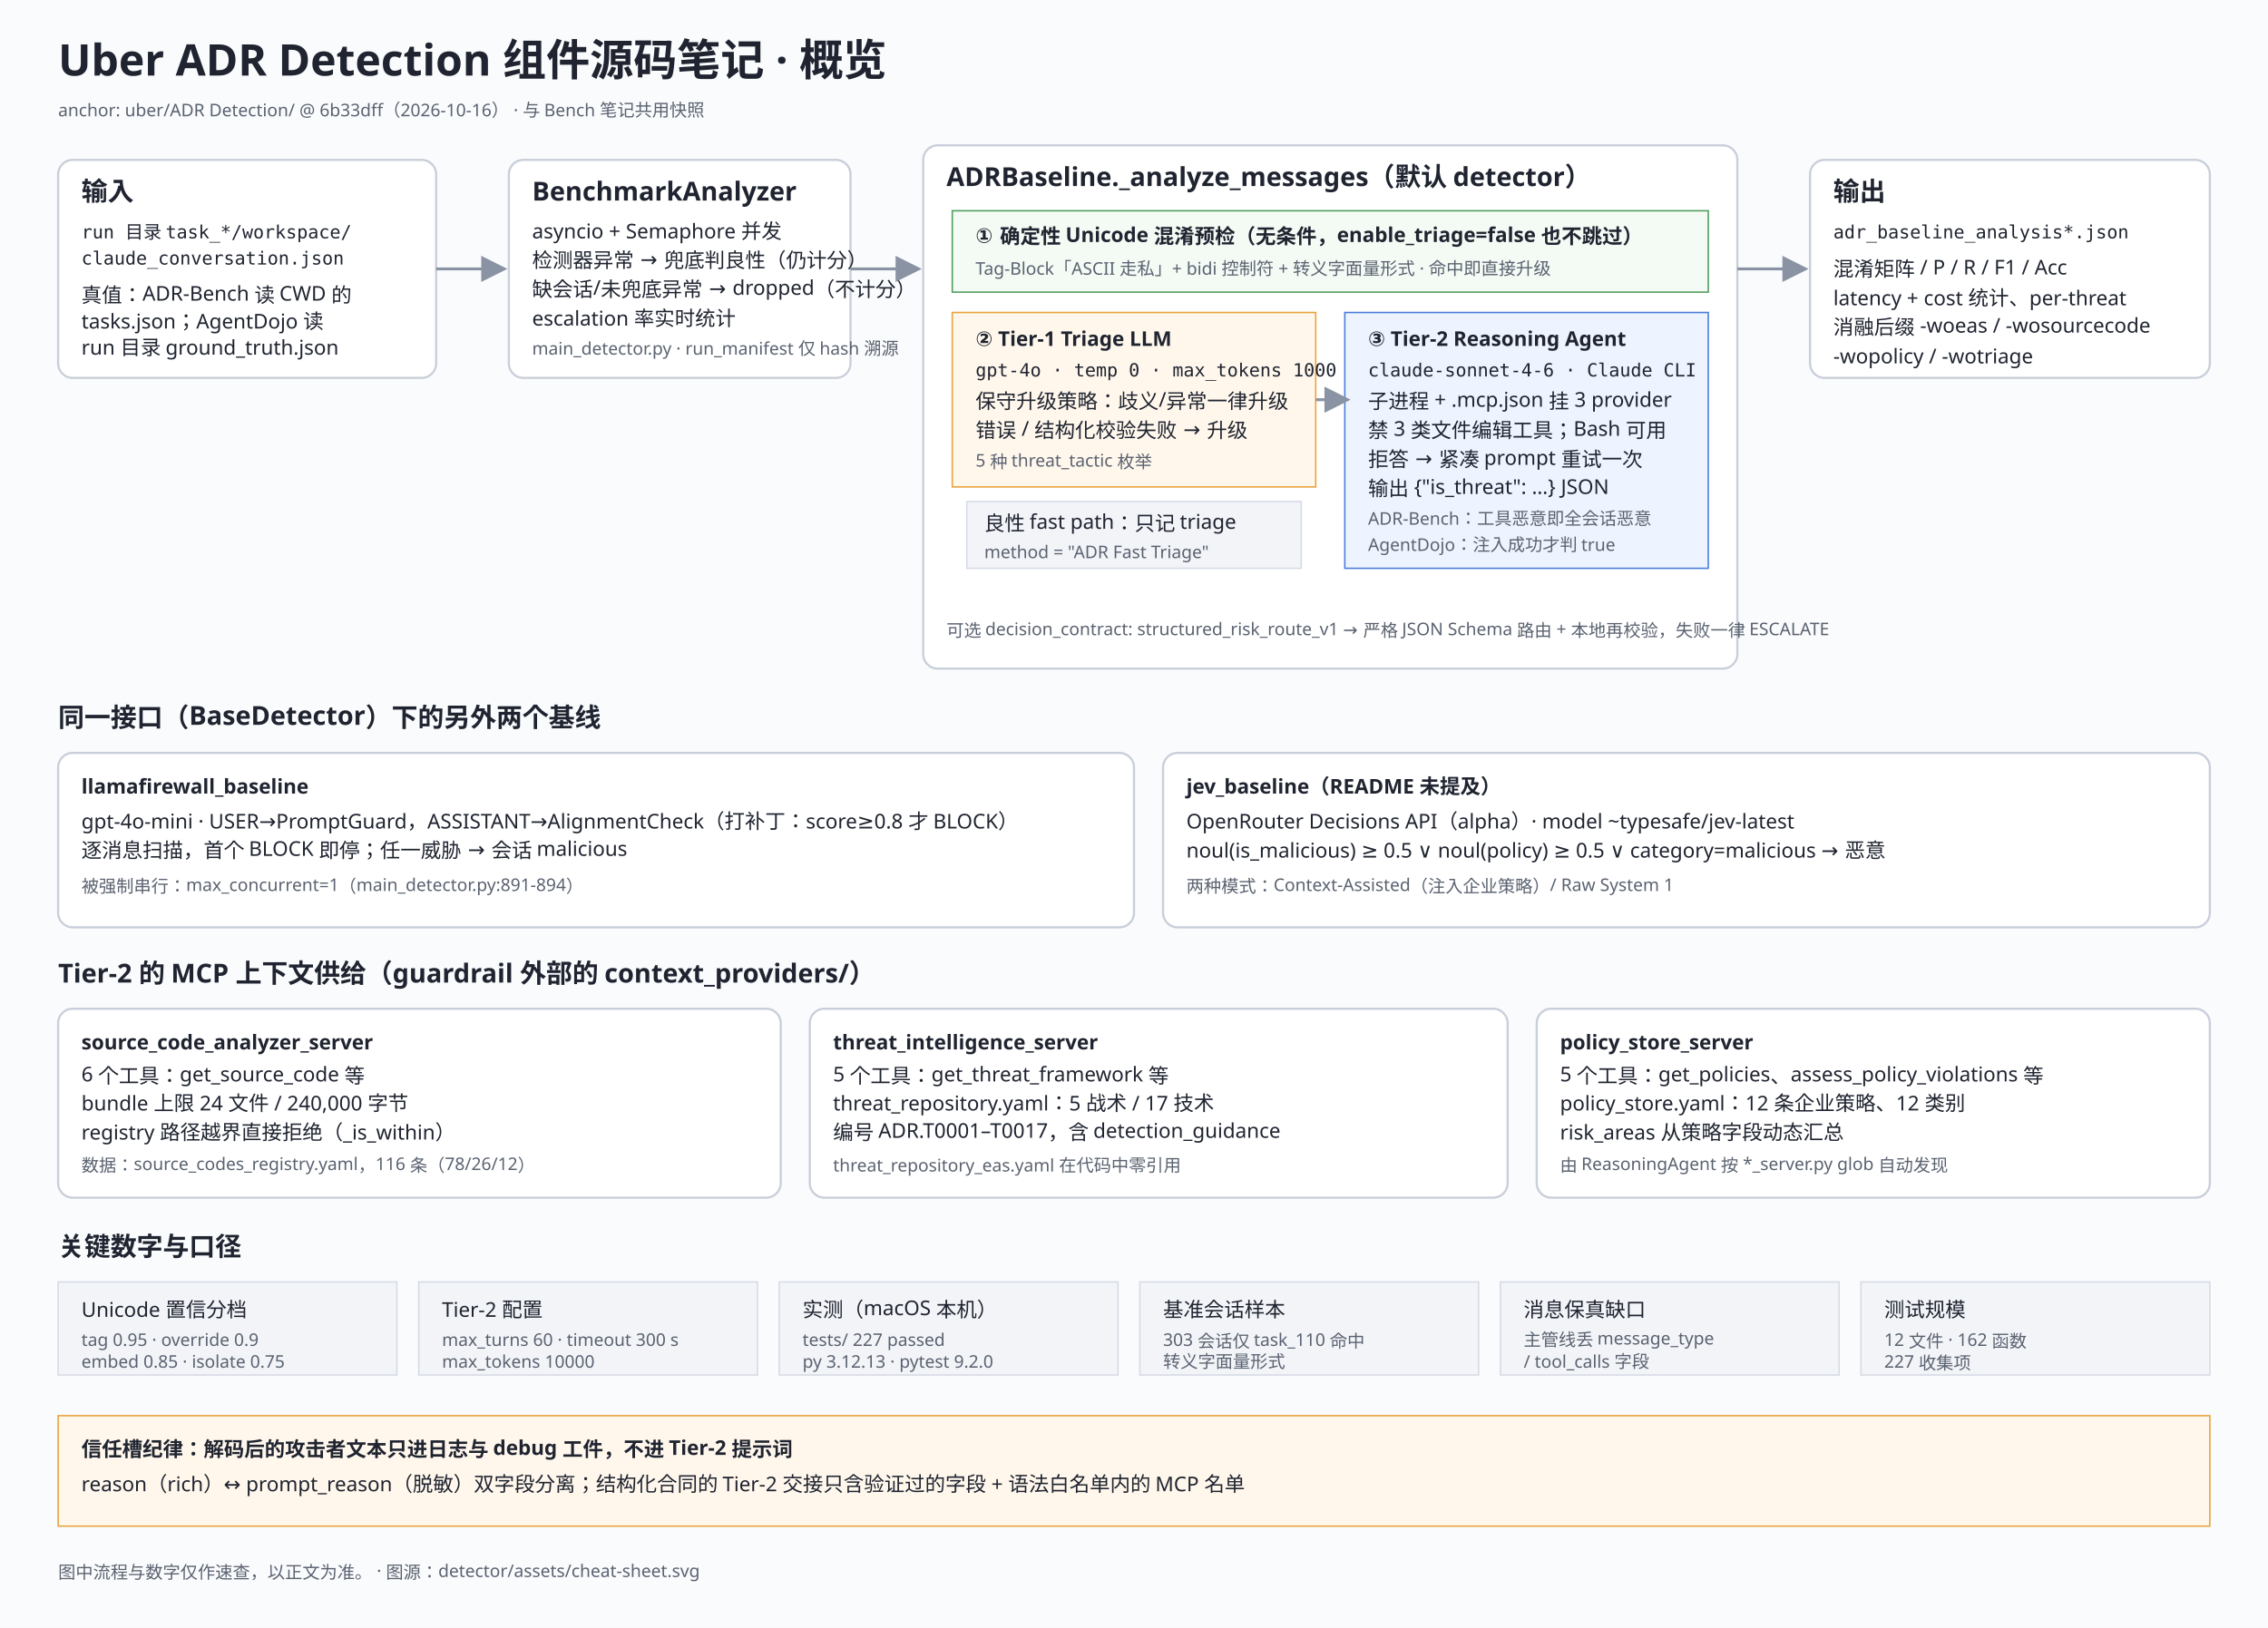
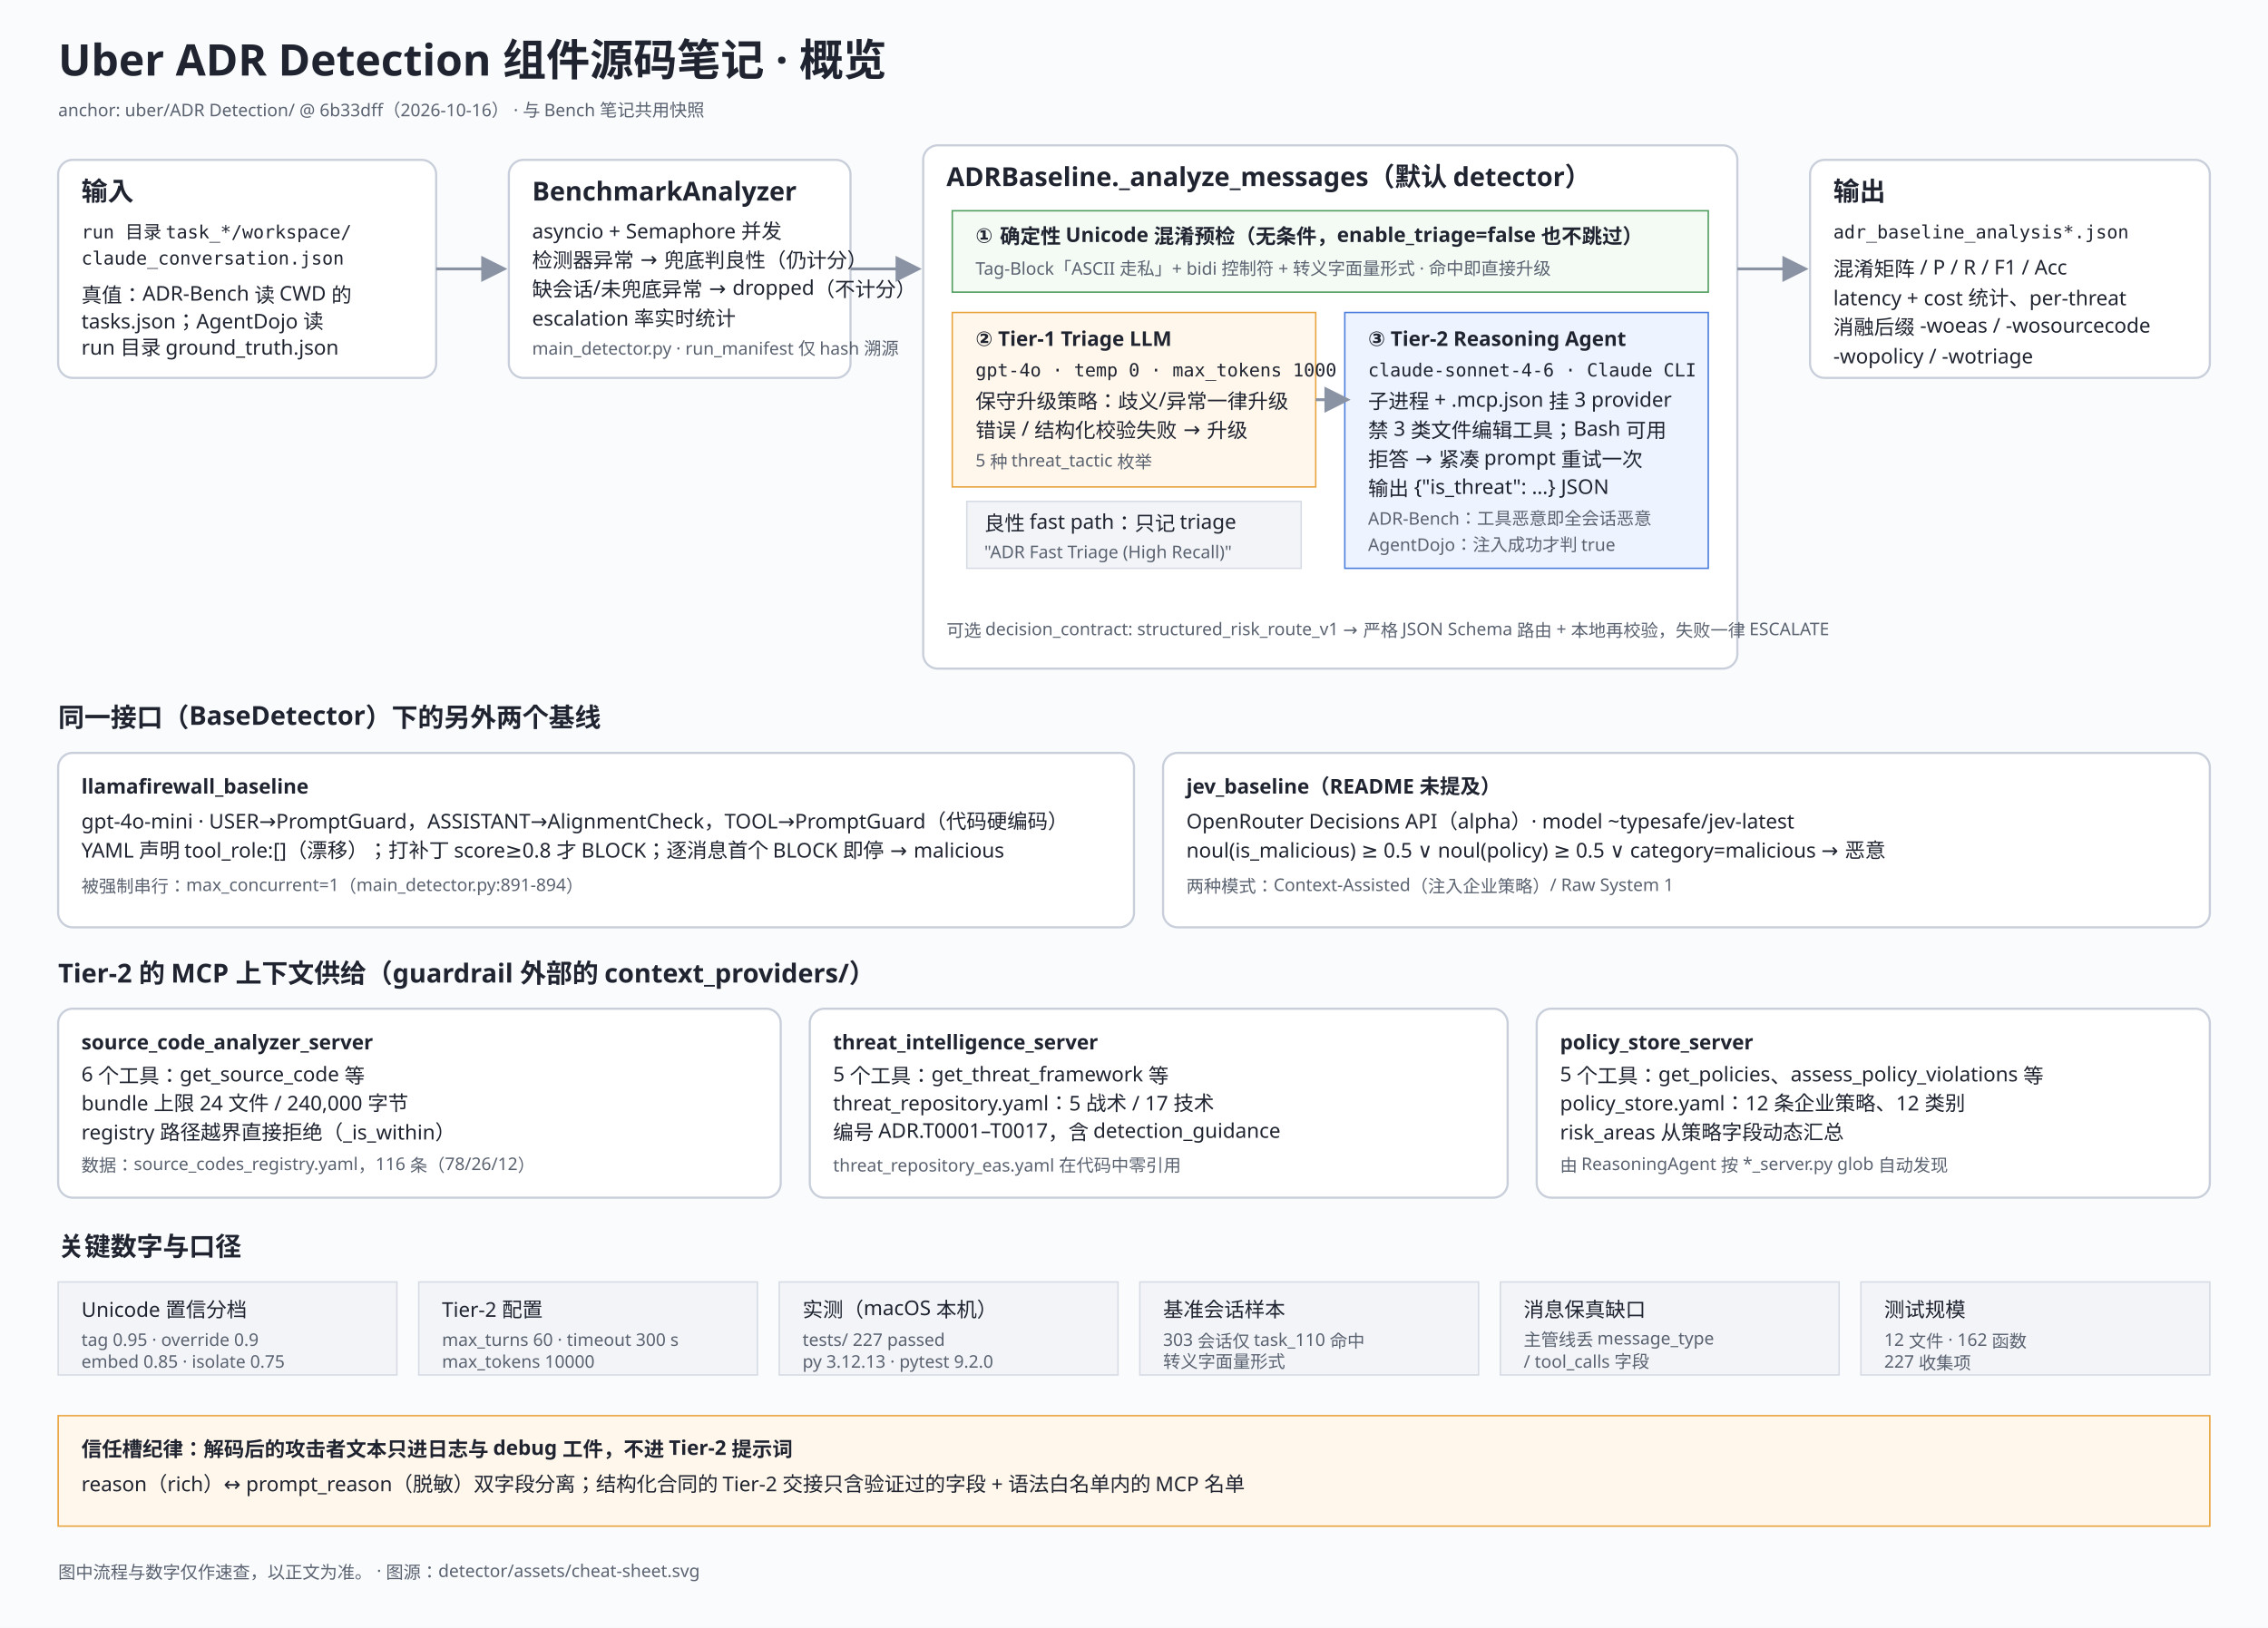
<svg xmlns="http://www.w3.org/2000/svg" width="1560" height="1120" viewBox="0 0 1560 1120">
  <defs>
    <style>
      text { font-family: 'PingFang SC', 'Hiragino Sans GB', 'Microsoft YaHei', sans-serif; fill: #1f2430; }
      .h1 { font-size: 30px; font-weight: 700; }
      .h2 { font-size: 18px; font-weight: 700; }
      .t  { font-size: 14px; }
      .s  { font-size: 12px; fill: #5a6270; }
      .mono { font-family: 'SF Mono', Menlo, monospace; font-size: 12.5px; }
      .box { fill: #ffffff; stroke: #c9cfda; stroke-width: 1.5; rx: 10; }
      .stage1 { fill: #fff7ec; stroke: #e8a33d; }
      .stage2 { fill: #eef4ff; stroke: #4a7ddb; }
      .detbox { fill: #f4faf4; stroke: #4f9d5d; }
      .arrow { stroke: #8a93a3; stroke-width: 2; fill: none; marker-end: url(#ah); }
      .chip { fill: #f2f4f8; stroke: #d6dbe4; }
    </style>
    <marker id="ah" markerWidth="9" markerHeight="9" refX="7" refY="4.5" orient="auto">
      <path d="M0,0 L9,4.5 L0,9 z" fill="#8a93a3" />
    </marker>
  </defs>
  <rect width="1560" height="1120" fill="#fafbfd" />
  <text x="40" y="52" class="h1">Uber ADR Detection 组件源码笔记 · 概览</text>
  <text x="40" y="80" class="s">anchor: uber/ADR Detection/ @ 6b33dff（2026-10-16） · 与 Bench 笔记共用快照</text>
  <g>
    <rect class="box" x="40" y="110" width="260" height="150" />
    <text x="56" y="138" class="h2">输入</text>
    <text x="56" y="164" class="mono">run 目录 task_*/workspace/</text>
    <text x="56" y="182" class="mono">claude_conversation.json</text>
    <text x="56" y="208" class="t">真值：ADR-Bench 读 CWD 的</text>
    <text x="56" y="226" class="t">tasks.json；AgentDojo 读</text>
    <text x="56" y="244" class="t">run 目录 ground_truth.json</text>
    <path class="arrow" d="M300,185 L345,185" />
    <rect class="box" x="350" y="110" width="235" height="150" />
    <text x="366" y="138" class="h2">BenchmarkAnalyzer</text>
    <text x="366" y="164" class="t">asyncio + Semaphore 并发</text>
    <text x="366" y="184" class="t">检测器异常 → 兜底判良性（仍计分）</text>
    <text x="366" y="204" class="t">缺会话/未兜底异常 → dropped（不计分）</text>
    <text x="366" y="224" class="t">escalation 率实时统计</text>
    <text x="366" y="244" class="s">main_detector.py · run_manifest 仅 hash 溯源</text>
    <path class="arrow" d="M585,185 L630,185" />
    <rect class="box" x="635" y="100" width="560" height="360" />
    <text x="651" y="128" class="h2">ADRBaseline._analyze_messages（默认 detector）</text>
    <rect class="detbox" x="655" y="145" width="520" height="56" />
    <text x="671" y="167" class="t" font-weight="700">① 确定性 Unicode 混淆预检（无条件，enable_triage=false 也不跳过）</text>
    <text x="671" y="189" class="s">Tag-Block「ASCII 走私」+ bidi 控制符 + 转义字面量形式 · 命中即直接升级</text>
    <rect class="stage1" x="655" y="215" width="250" height="120" />
    <text x="671" y="238" class="t" font-weight="700">② Tier-1 Triage LLM</text>
    <text x="671" y="259" class="mono">gpt-4o · temp 0 · max_tokens 1000</text>
    <text x="671" y="281" class="t">保守升级策略：歧义/异常一律升级</text>
    <text x="671" y="301" class="t">错误 / 结构化校验失败 → 升级</text>
    <text x="671" y="321" class="s">5 种 threat_tactic 枚举</text>
    <rect class="chip" x="665" y="345" width="230" height="46" />
    <text x="677" y="365" class="t">良性 fast path：只记 triage</text>
-     <text x="677" y="384" class="s">method = "ADR Fast Triage"</text>
+     <text x="677" y="384" class="s">"ADR Fast Triage (High Recall)"</text>
    <rect class="stage2" x="925" y="215" width="250" height="176" />
    <text x="941" y="238" class="t" font-weight="700">③ Tier-2 Reasoning Agent</text>
    <text x="941" y="259" class="mono">claude-sonnet-4-6 · Claude CLI</text>
    <text x="941" y="281" class="t">子进程 + .mcp.json 挂 3 provider</text>
    <text x="941" y="301" class="t">禁 3 类文件编辑工具；Bash 可用</text>
    <text x="941" y="321" class="t">拒答 → 紧凑 prompt 重试一次</text>
    <text x="941" y="341" class="t">输出 {"is_threat": …} JSON</text>
    <text x="941" y="361" class="s">ADR-Bench：工具恶意即全会话恶意</text>
    <text x="941" y="379" class="s">AgentDojo：注入成功才判 true</text>
    <path class="arrow" d="M905,275 L925,275" />
    <text x="651" y="438" class="s">可选 decision_contract: structured_risk_route_v1 → 严格 JSON Schema 路由 + 本地再校验，失败一律 ESCALATE</text>
  </g>
  <path class="arrow" d="M1195,185 L1240,185" />
  <rect class="box" x="1245" y="110" width="275" height="150" />
  <text x="1261" y="138" class="h2">输出</text>
  <text x="1261" y="164" class="mono">adr_baseline_analysis*.json</text>
  <text x="1261" y="190" class="t">混淆矩阵 / P / R / F1 / Acc</text>
  <text x="1261" y="210" class="t">latency + cost 统计、per-threat</text>
  <text x="1261" y="230" class="t">消融后缀 -woeas / -wosourcecode</text>
  <text x="1261" y="250" class="t">-wopolicy / -wotriage</text>
  <text x="40" y="500" class="h2">同一接口（BaseDetector）下的另外两个基线</text>
  <rect class="box" x="40" y="518" width="740" height="120" />
  <text x="56" y="546" class="t" font-weight="700">llamafirewall_baseline</text>
-   <text x="56" y="570" class="t">gpt-4o-mini · USER→PromptGuard，ASSISTANT→AlignmentCheck（打补丁：score≥0.8 才 BLOCK）</text>
-   <text x="56" y="590" class="t">逐消息扫描，首个 BLOCK 即停；任一威胁 → 会话 malicious</text>
+   <text x="56" y="570" class="t">gpt-4o-mini · USER→PromptGuard，ASSISTANT→AlignmentCheck，TOOL→PromptGuard（代码硬编码）</text>
+   <text x="56" y="590" class="t">YAML 声明 tool_role:[]（漂移）；打补丁 score≥0.8 才 BLOCK；逐消息首个 BLOCK 即停 → malicious</text>
  <text x="56" y="614" class="s">被强制串行：max_concurrent=1（main_detector.py:891-894）</text>
  <rect class="box" x="800" y="518" width="720" height="120" />
  <text x="816" y="546" class="t" font-weight="700">jev_baseline（README 未提及）</text>
  <text x="816" y="570" class="t">OpenRouter Decisions API（alpha）· model ~typesafe/jev-latest</text>
  <text x="816" y="590" class="t">noul(is_malicious) ≥ 0.5 ∨ noul(policy) ≥ 0.5 ∨ category=malicious → 恶意</text>
  <text x="816" y="614" class="s">两种模式：Context-Assisted（注入企业策略）/ Raw System 1</text>
  <text x="40" y="676" class="h2">Tier-2 的 MCP 上下文供给（guardrail 外部的 context_providers/）</text>
  <rect class="box" x="40" y="694" width="497" height="130" />
  <text x="56" y="722" class="t" font-weight="700">source_code_analyzer_server</text>
  <text x="56" y="744" class="t">6 个工具：get_source_code 等</text>
  <text x="56" y="764" class="t">bundle 上限 24 文件 / 240,000 字节</text>
  <text x="56" y="784" class="t">registry 路径越界直接拒绝（_is_within）</text>
  <text x="56" y="806" class="s">数据：source_codes_registry.yaml，116 条（78/26/12）</text>
  <rect class="box" x="557" y="694" width="480" height="130" />
  <text x="573" y="722" class="t" font-weight="700">threat_intelligence_server</text>
  <text x="573" y="744" class="t">5 个工具：get_threat_framework 等</text>
  <text x="573" y="764" class="t">threat_repository.yaml：5 战术 / 17 技术</text>
  <text x="573" y="784" class="t">编号 ADR.T0001–T0017，含 detection_guidance</text>
  <text x="573" y="806" class="s">threat_repository_eas.yaml 在代码中零引用</text>
  <rect class="box" x="1057" y="694" width="463" height="130" />
  <text x="1073" y="722" class="t" font-weight="700">policy_store_server</text>
  <text x="1073" y="744" class="t">5 个工具：get_policies、assess_policy_violations 等</text>
  <text x="1073" y="764" class="t">policy_store.yaml：12 条企业策略、12 类别</text>
  <text x="1073" y="784" class="t">risk_areas 从策略字段动态汇总</text>
  <text x="1073" y="806" class="s">由 ReasoningAgent 按 *_server.py glob 自动发现</text>
  <text x="40" y="864" class="h2">关键数字与口径</text>
  <g>
    <rect class="chip" x="40" y="882" width="233" height="64" />
    <text x="56" y="906" class="t">Unicode 置信分档</text>
    <text x="56" y="926" class="s">tag 0.95 · override 0.9</text>
    <text x="56" y="941" class="s">embed 0.85 · isolate 0.75</text>
    <rect class="chip" x="288" y="882" width="233" height="64" />
    <text x="304" y="906" class="t">Tier-2 配置</text>
    <text x="304" y="926" class="s">max_turns 60 · timeout 300 s</text>
    <text x="304" y="941" class="s">max_tokens 10000</text>
    <rect class="chip" x="536" y="882" width="233" height="64" />
    <text x="552" y="906" class="t">实测（macOS 本机）</text>
    <text x="552" y="926" class="s">tests/ 227 passed</text>
    <text x="552" y="941" class="s">py 3.12.13 · pytest 9.2.0</text>
    <rect class="chip" x="784" y="882" width="233" height="64" />
    <text x="800" y="906" class="t">基准会话样本</text>
    <text x="800" y="926" class="s">303 会话仅 task_110 命中</text>
    <text x="800" y="941" class="s">转义字面量形式</text>
    <rect class="chip" x="1032" y="882" width="233" height="64" />
    <text x="1048" y="906" class="t">消息保真缺口</text>
    <text x="1048" y="926" class="s">主管线丢 message_type</text>
    <text x="1048" y="941" class="s">/ tool_calls 字段</text>
    <rect class="chip" x="1280" y="882" width="240" height="64" />
    <text x="1296" y="906" class="t">测试规模</text>
    <text x="1296" y="926" class="s">12 文件 · 162 函数</text>
    <text x="1296" y="941" class="s">227 收集项</text>
  </g>
  <rect class="stage1" x="40" y="974" width="1480" height="76" />
  <text x="56" y="1002" class="t" font-weight="700">信任槽纪律：解码后的攻击者文本只进日志与 debug 工件，不进 Tier-2 提示词</text>
  <text x="56" y="1026" class="t">reason（rich）↔ prompt_reason（脱敏）双字段分离；结构化合同的 Tier-2 交接只含验证过的字段 + 语法白名单内的 MCP 名单</text>
  <text x="40" y="1086" class="s">图中流程与数字仅作速查，以正文为准。 · 图源：detector/assets/cheat-sheet.svg</text>
</svg>
